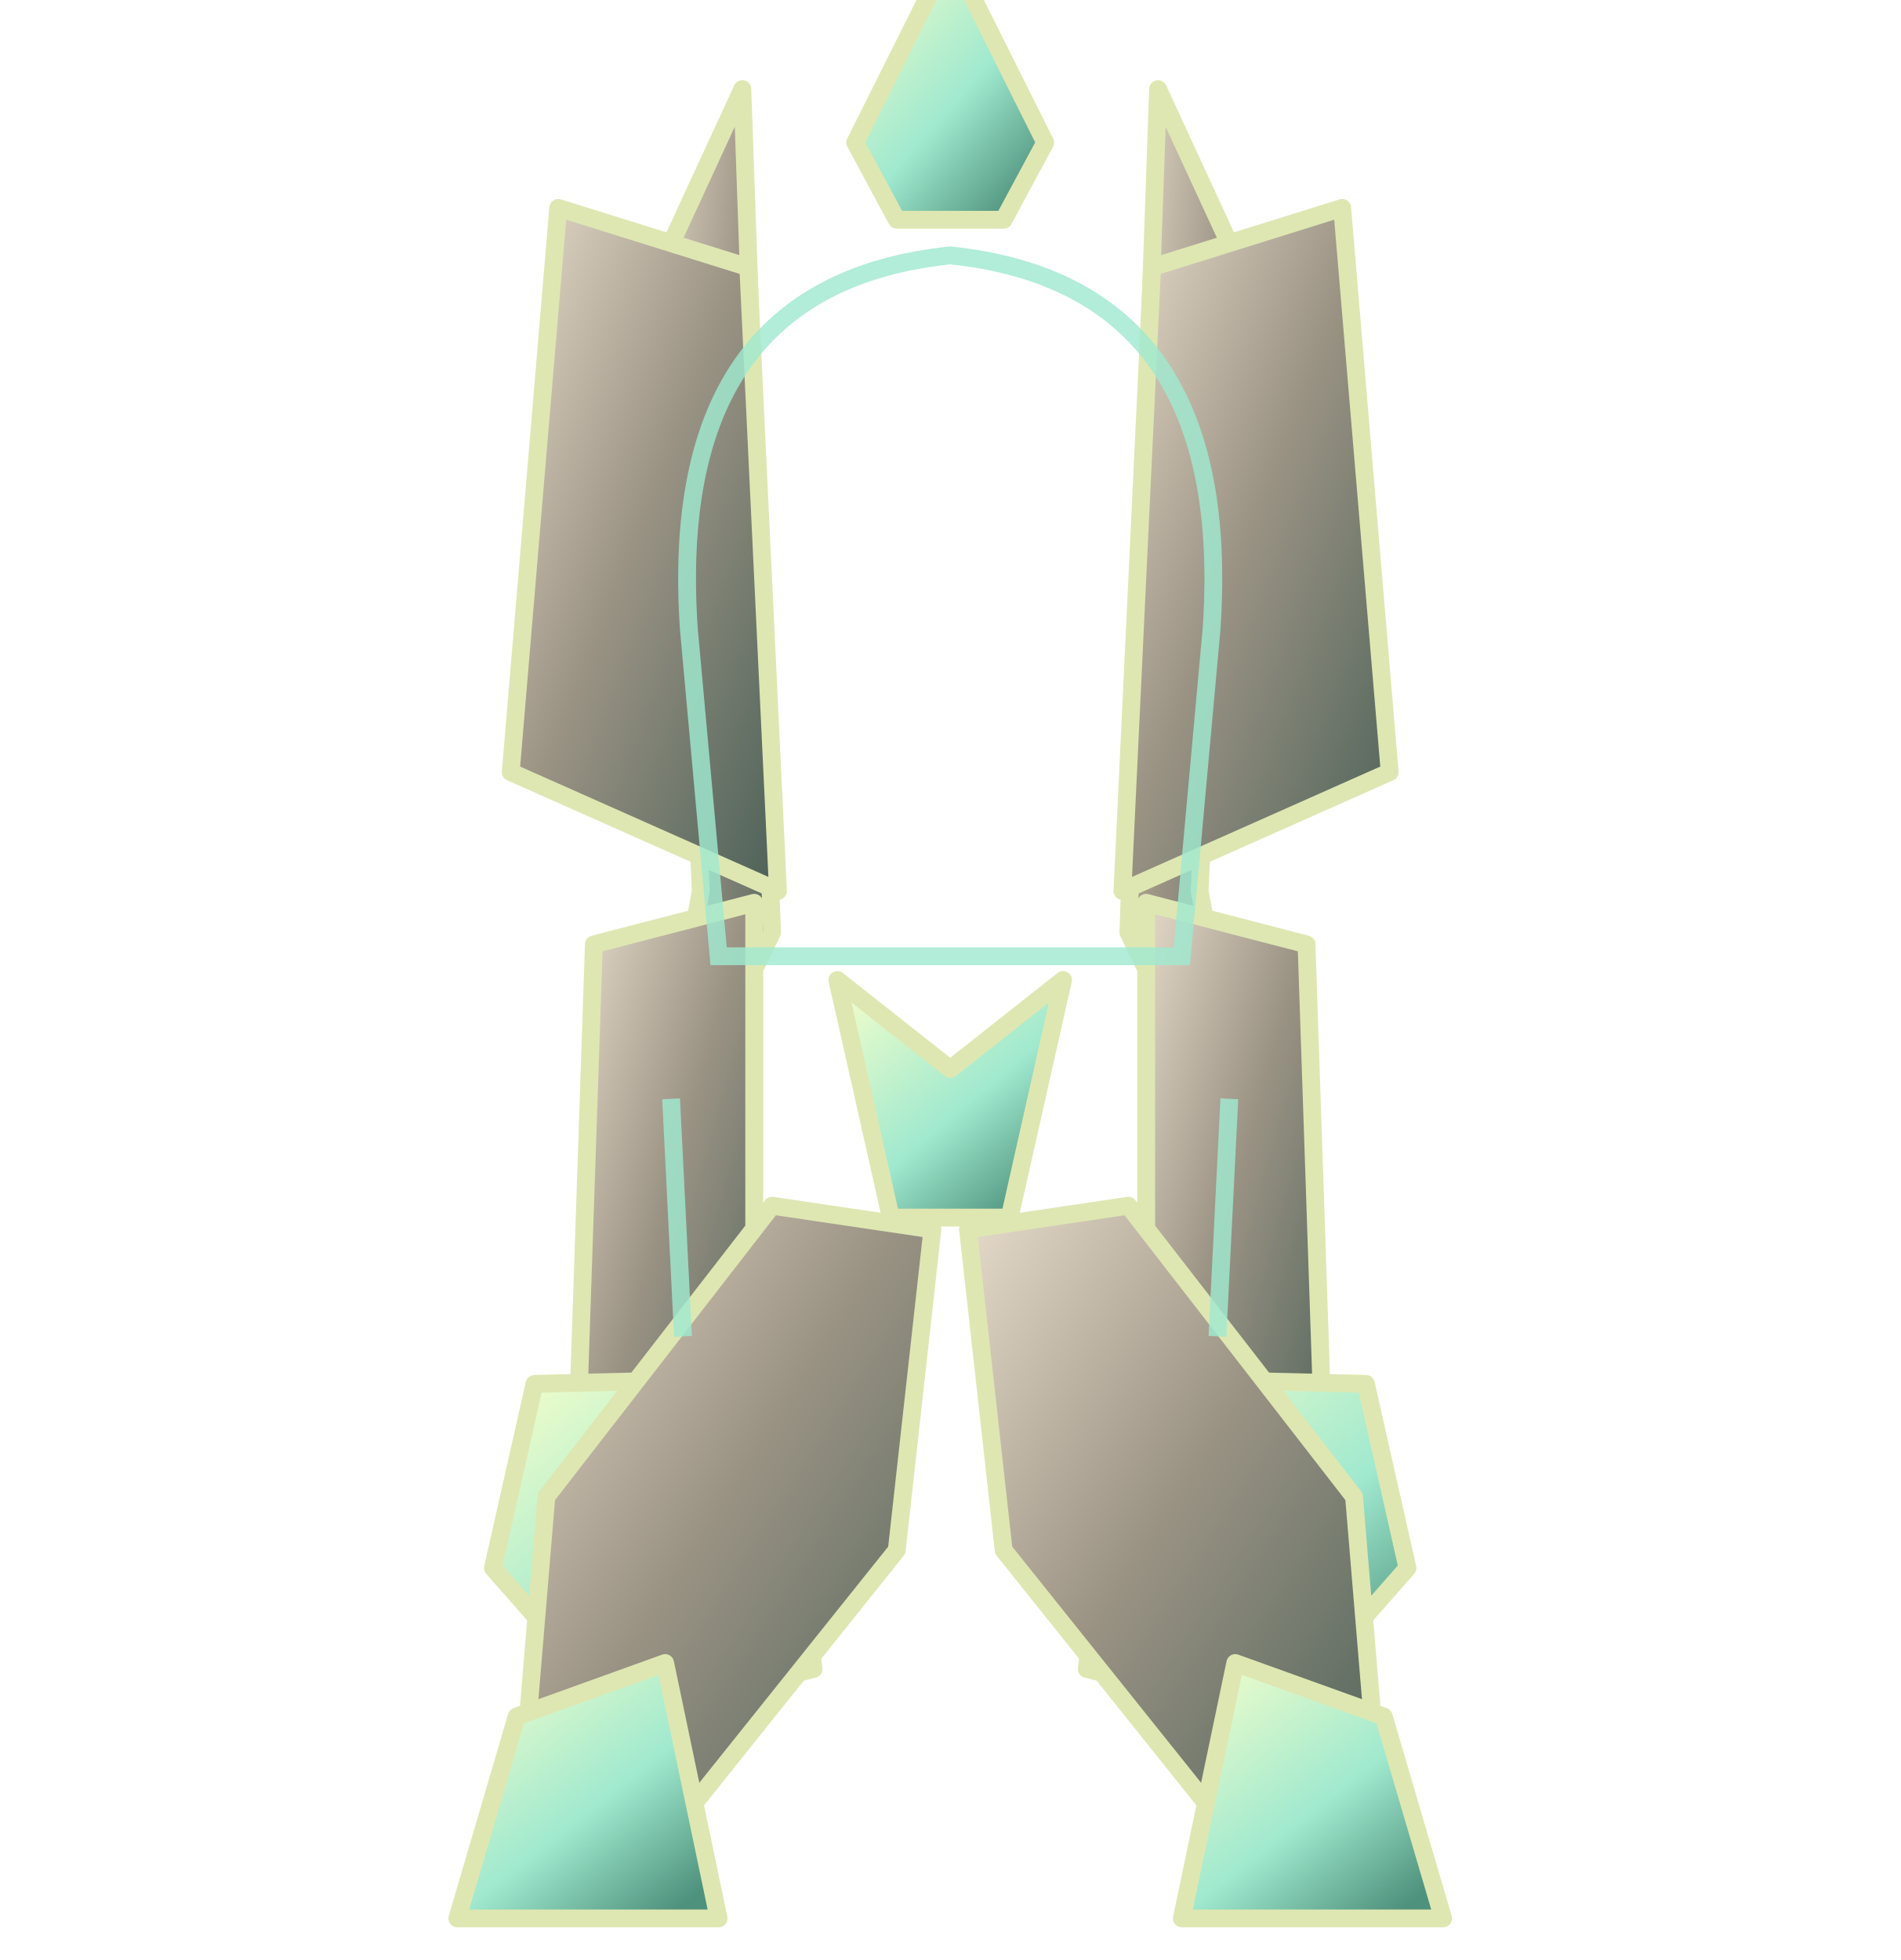
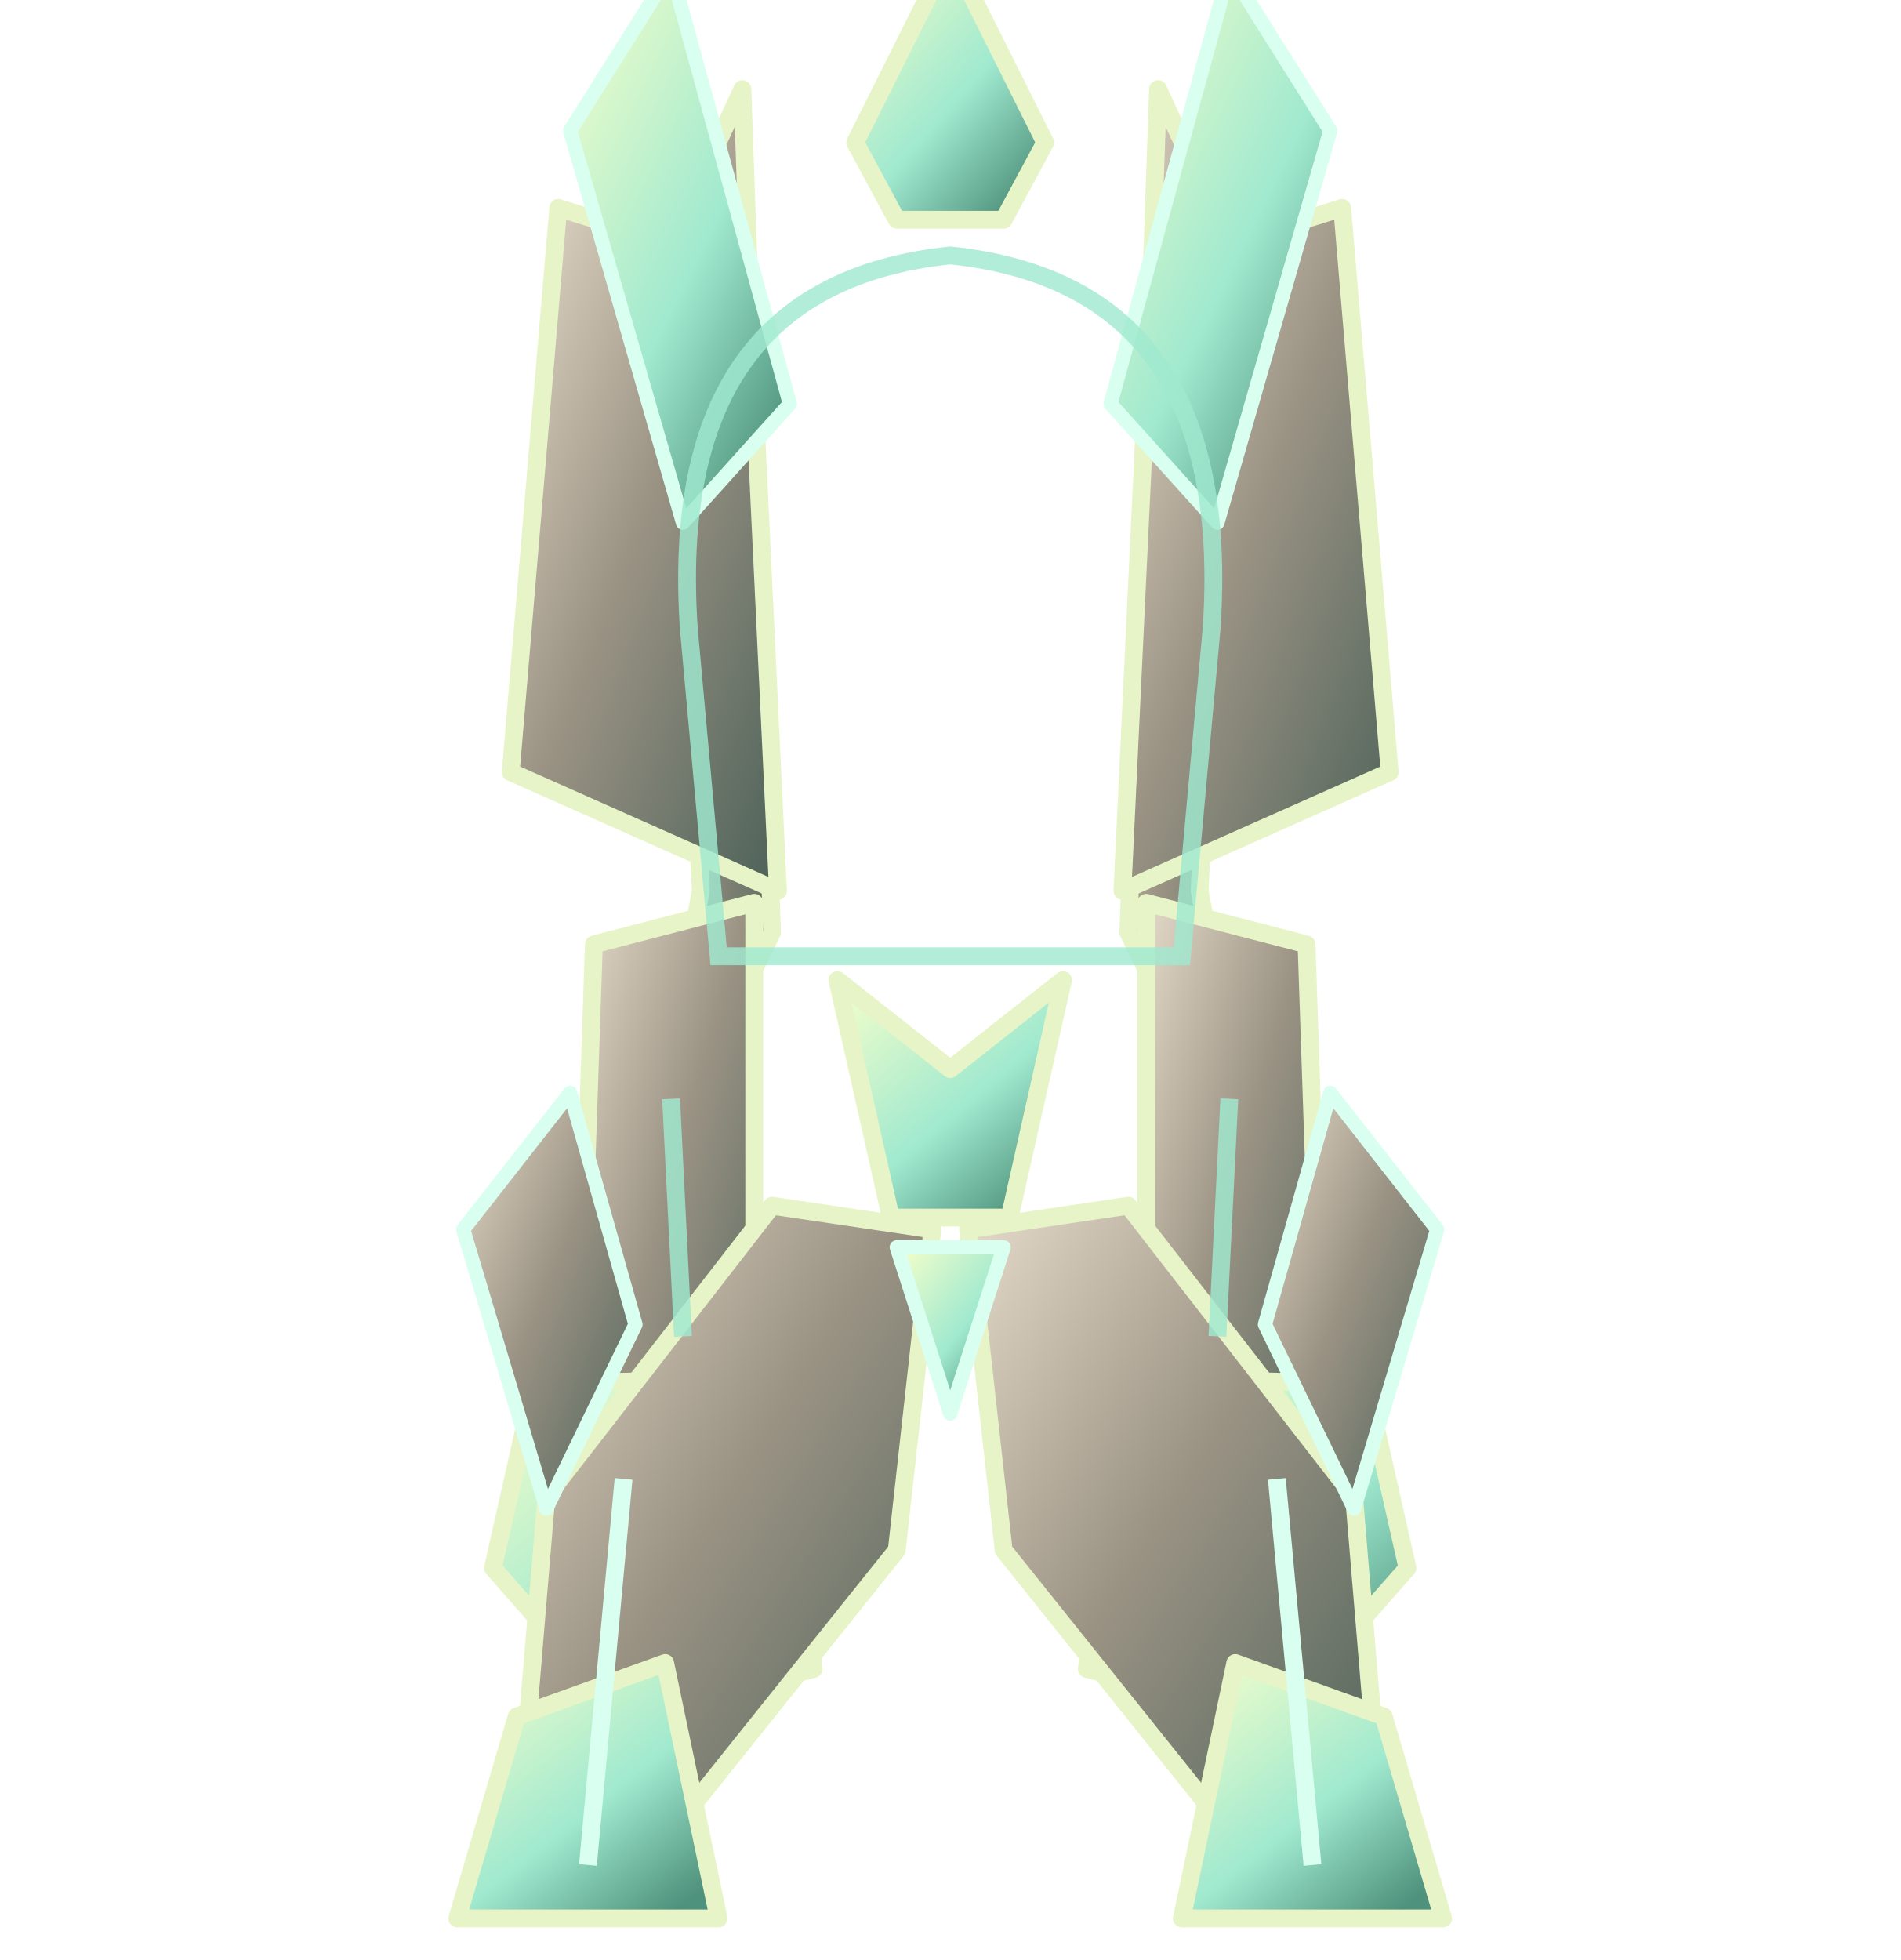
<svg xmlns="http://www.w3.org/2000/svg" viewBox="0 0 320 330" role="img" aria-label="sentinel Guardian shell">
  <defs>
    <linearGradient id="stone" x1="0" x2="1" y1="0" y2="1">
      <stop stop-color="#e7dccb" />
      <stop offset=".46" stop-color="#9c9485" />
      <stop offset="1" stop-color="#4c6158" />
    </linearGradient>
    <linearGradient id="crystal" x2=".8" y2="1">
      <stop stop-color="#f7ffca" />
      <stop offset=".6" stop-color="#a0e9cf" />
      <stop offset="1" stop-color="#4e917c" />
    </linearGradient>
  </defs>
-   <g stroke="#dee7b2" stroke-width="3" stroke-linejoin="round">
+   <g stroke="#e7f4c7" stroke-width="3" stroke-linejoin="round">
    <path fill="url(#stone)" d="M118 150 L113 41 L125 15 L130 157 L113 192 L128 211 L109 199Z" />
    <path fill="url(#stone)" d="M202 150 L207 41 L195 15 L190 157 L207 192 L192 211 L211 199Z" />
    <path fill="url(#stone)" d="M127 152 L100 159 L97 248 L128 261 L127 206Z" />
    <path fill="url(#stone)" d="M193 152 L220 159 L223 248 L192 261 L193 206Z" />
    <path fill="url(#crystal)" d="M90 233 L131 232 L137 281 L105 289 L83 264Z" />
    <path fill="url(#crystal)" d="M230 233 L189 232 L183 281 L215 289 L237 264Z" />
    <path fill="url(#stone)" d="M130 203 L157 207 L151 261 L111 311 L87 312 L92 252Z" />
    <path fill="url(#stone)" d="M190 203 L163 207 L169 261 L209 311 L233 312 L228 252Z" />
    <path fill="url(#crystal)" d="M87 289 L112 280 L121 323 L77 323Z" />
    <path fill="url(#crystal)" d="M233 289 L208 280 L199 323 L243 323Z" />
    <path fill="url(#stone)" d="M126 45 L94 35 L86 130 L131 150Z" />
    <path fill="url(#stone)" d="M194 45 L226 35 L234 130 L189 150Z" />
    <path fill="url(#crystal)" d="M144 24 L160 -8 L176 24 L169 37 L151 37Z" />
    <path fill="url(#crystal)" d="M141 165 L160 180 L179 165 L170 205 L150 205Z" />
  </g>
+   <g stroke="#d8fff0" stroke-width="2.4" stroke-linejoin="round">
+     <path d="M115 88 96 22 113 -5 133 68Z" fill="url(#crystal)" />
+     <path d="m205 88 19-66-17-27-20 73Z" fill="url(#crystal)" />
+     <path d="M96 184 78 207 92 254 107 223Z" fill="url(#stone)" />
+     <path d="m224 184 18 23-14 47-15-31Z" fill="url(#stone)" />
+     <path d="M105 249 99 314M215 249l6 65" fill="none" stroke-width="3" />
+     <path d="M151 210h18l-9 28Z" fill="url(#crystal)" />
+   </g>
  <g fill="none" stroke="#a0e9cf" stroke-width="3" opacity=".82">
    <path d="M116 106 Q112 48 160 43 Q208 48 204 106 L199 161 L121 161Z" />
    <path d="M113 185 L115 225M207 185 L205 225" />
  </g>
</svg>
